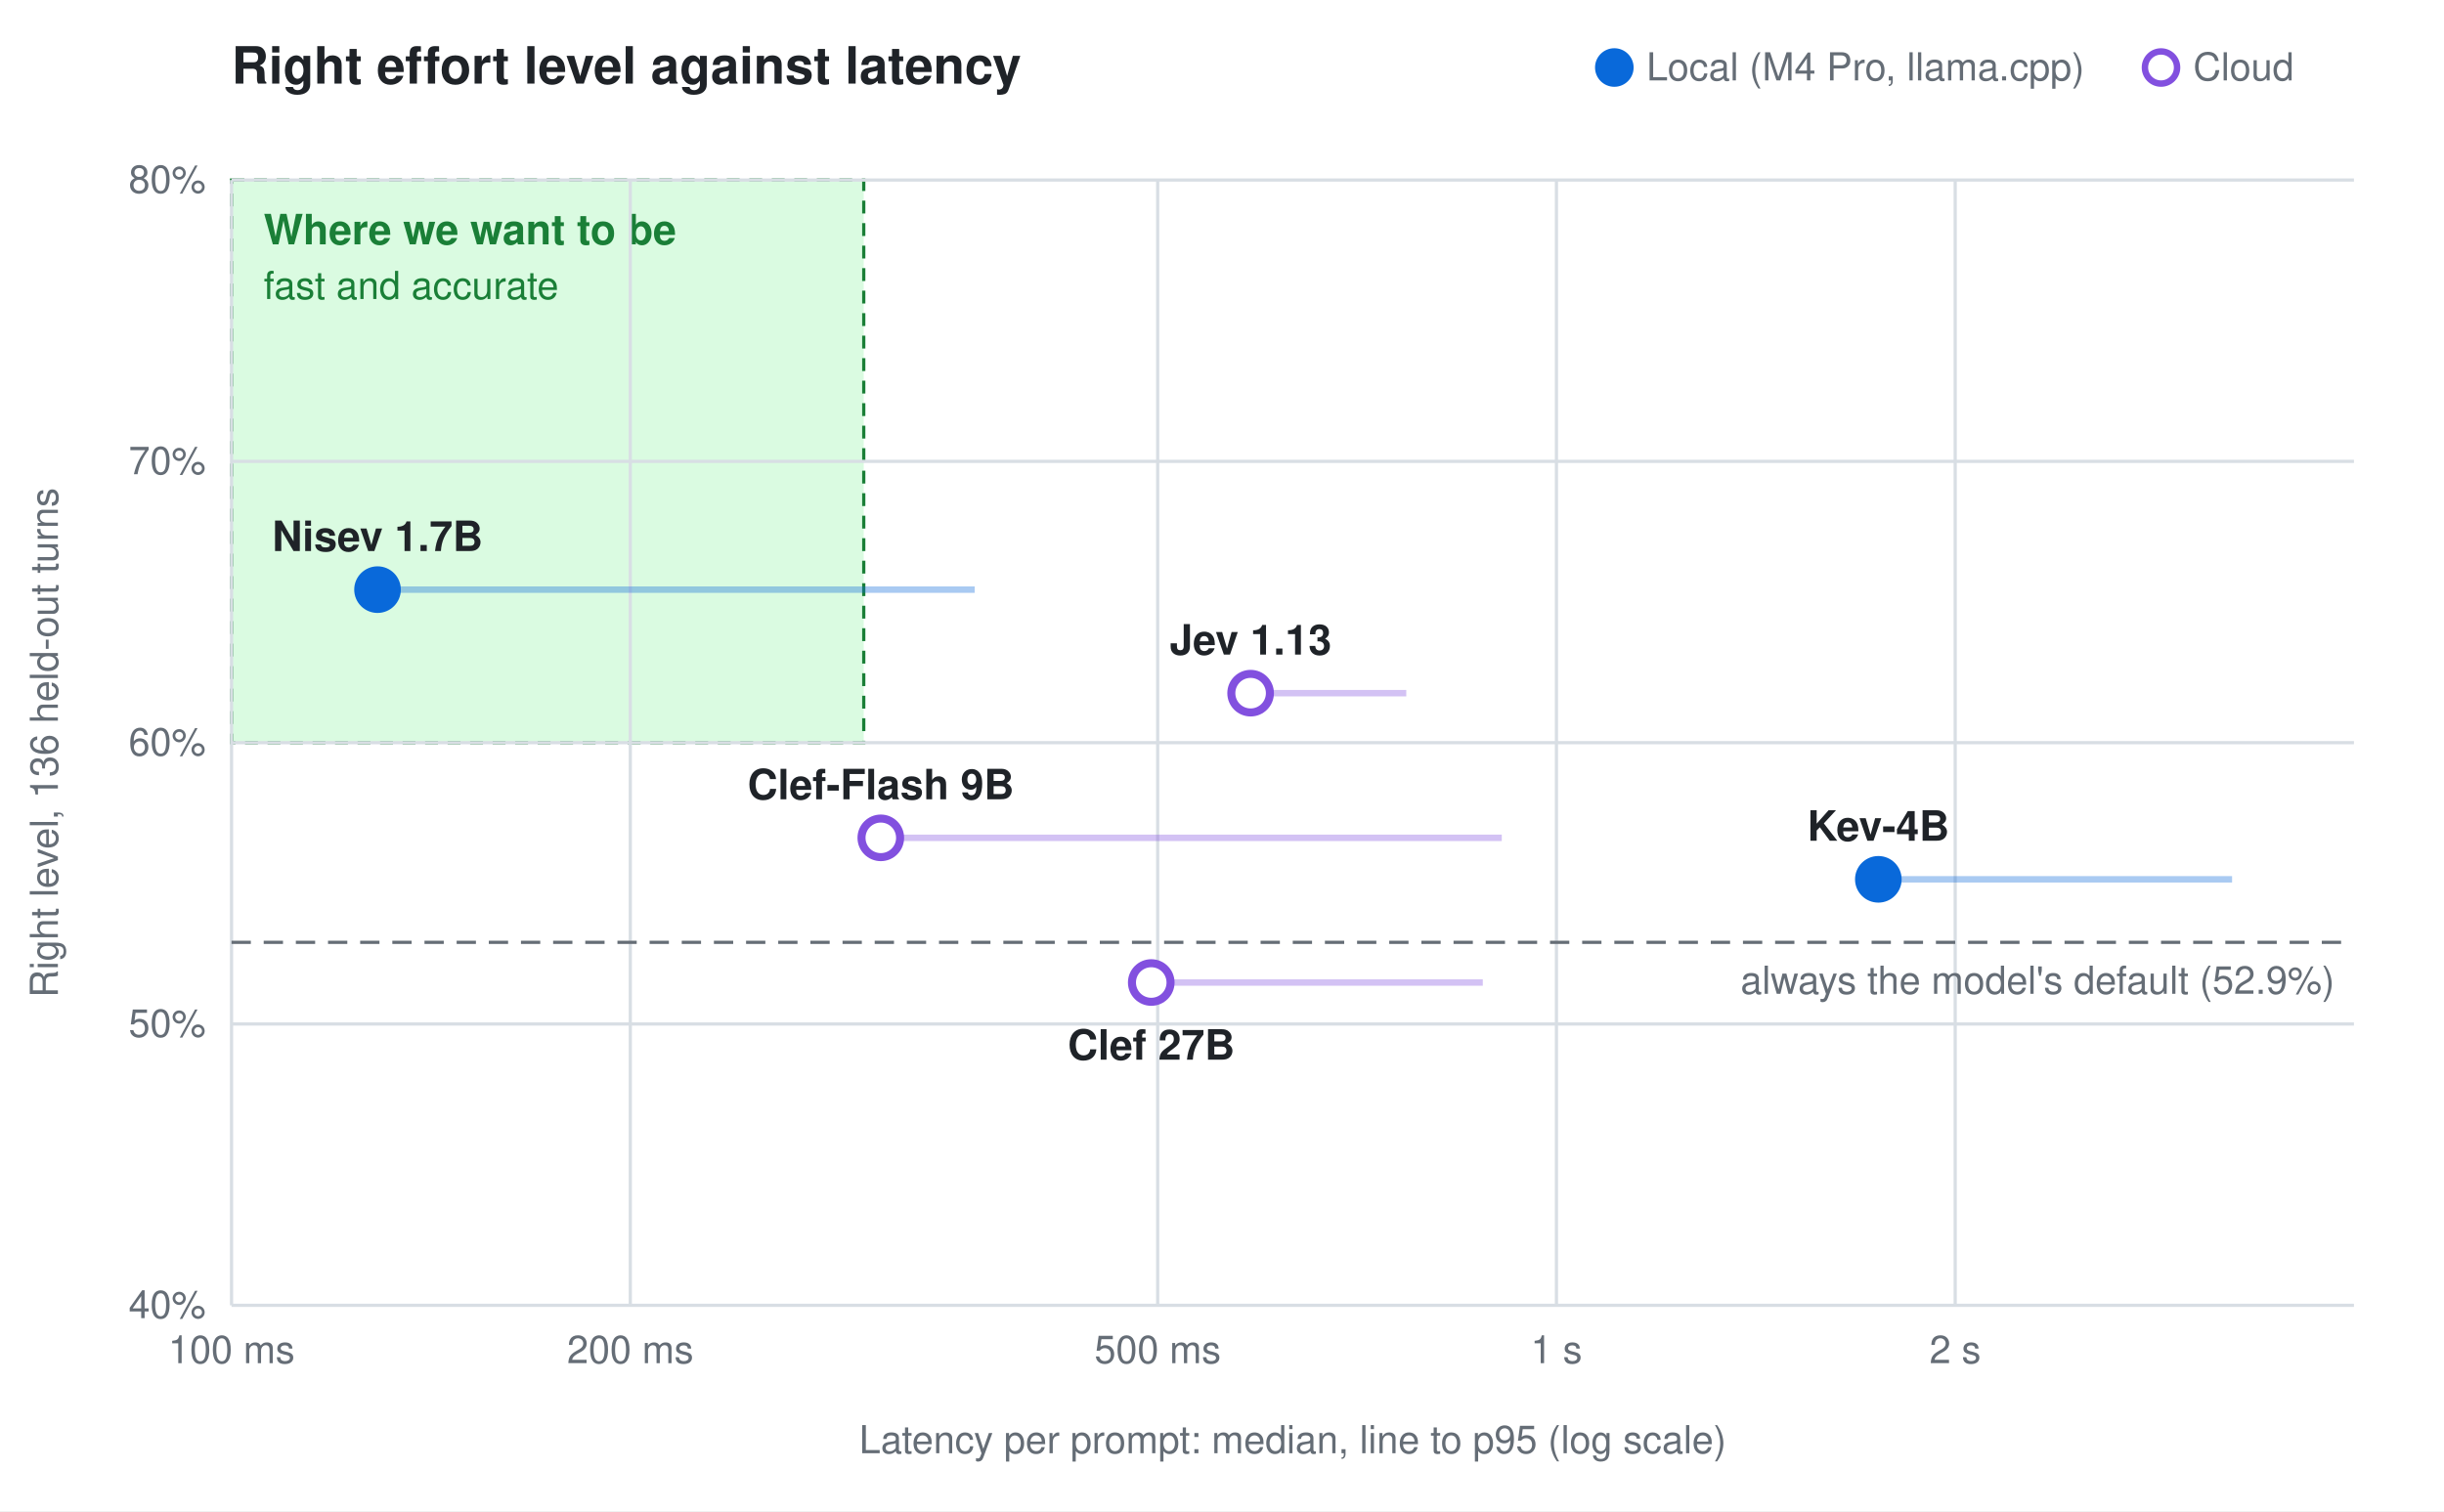
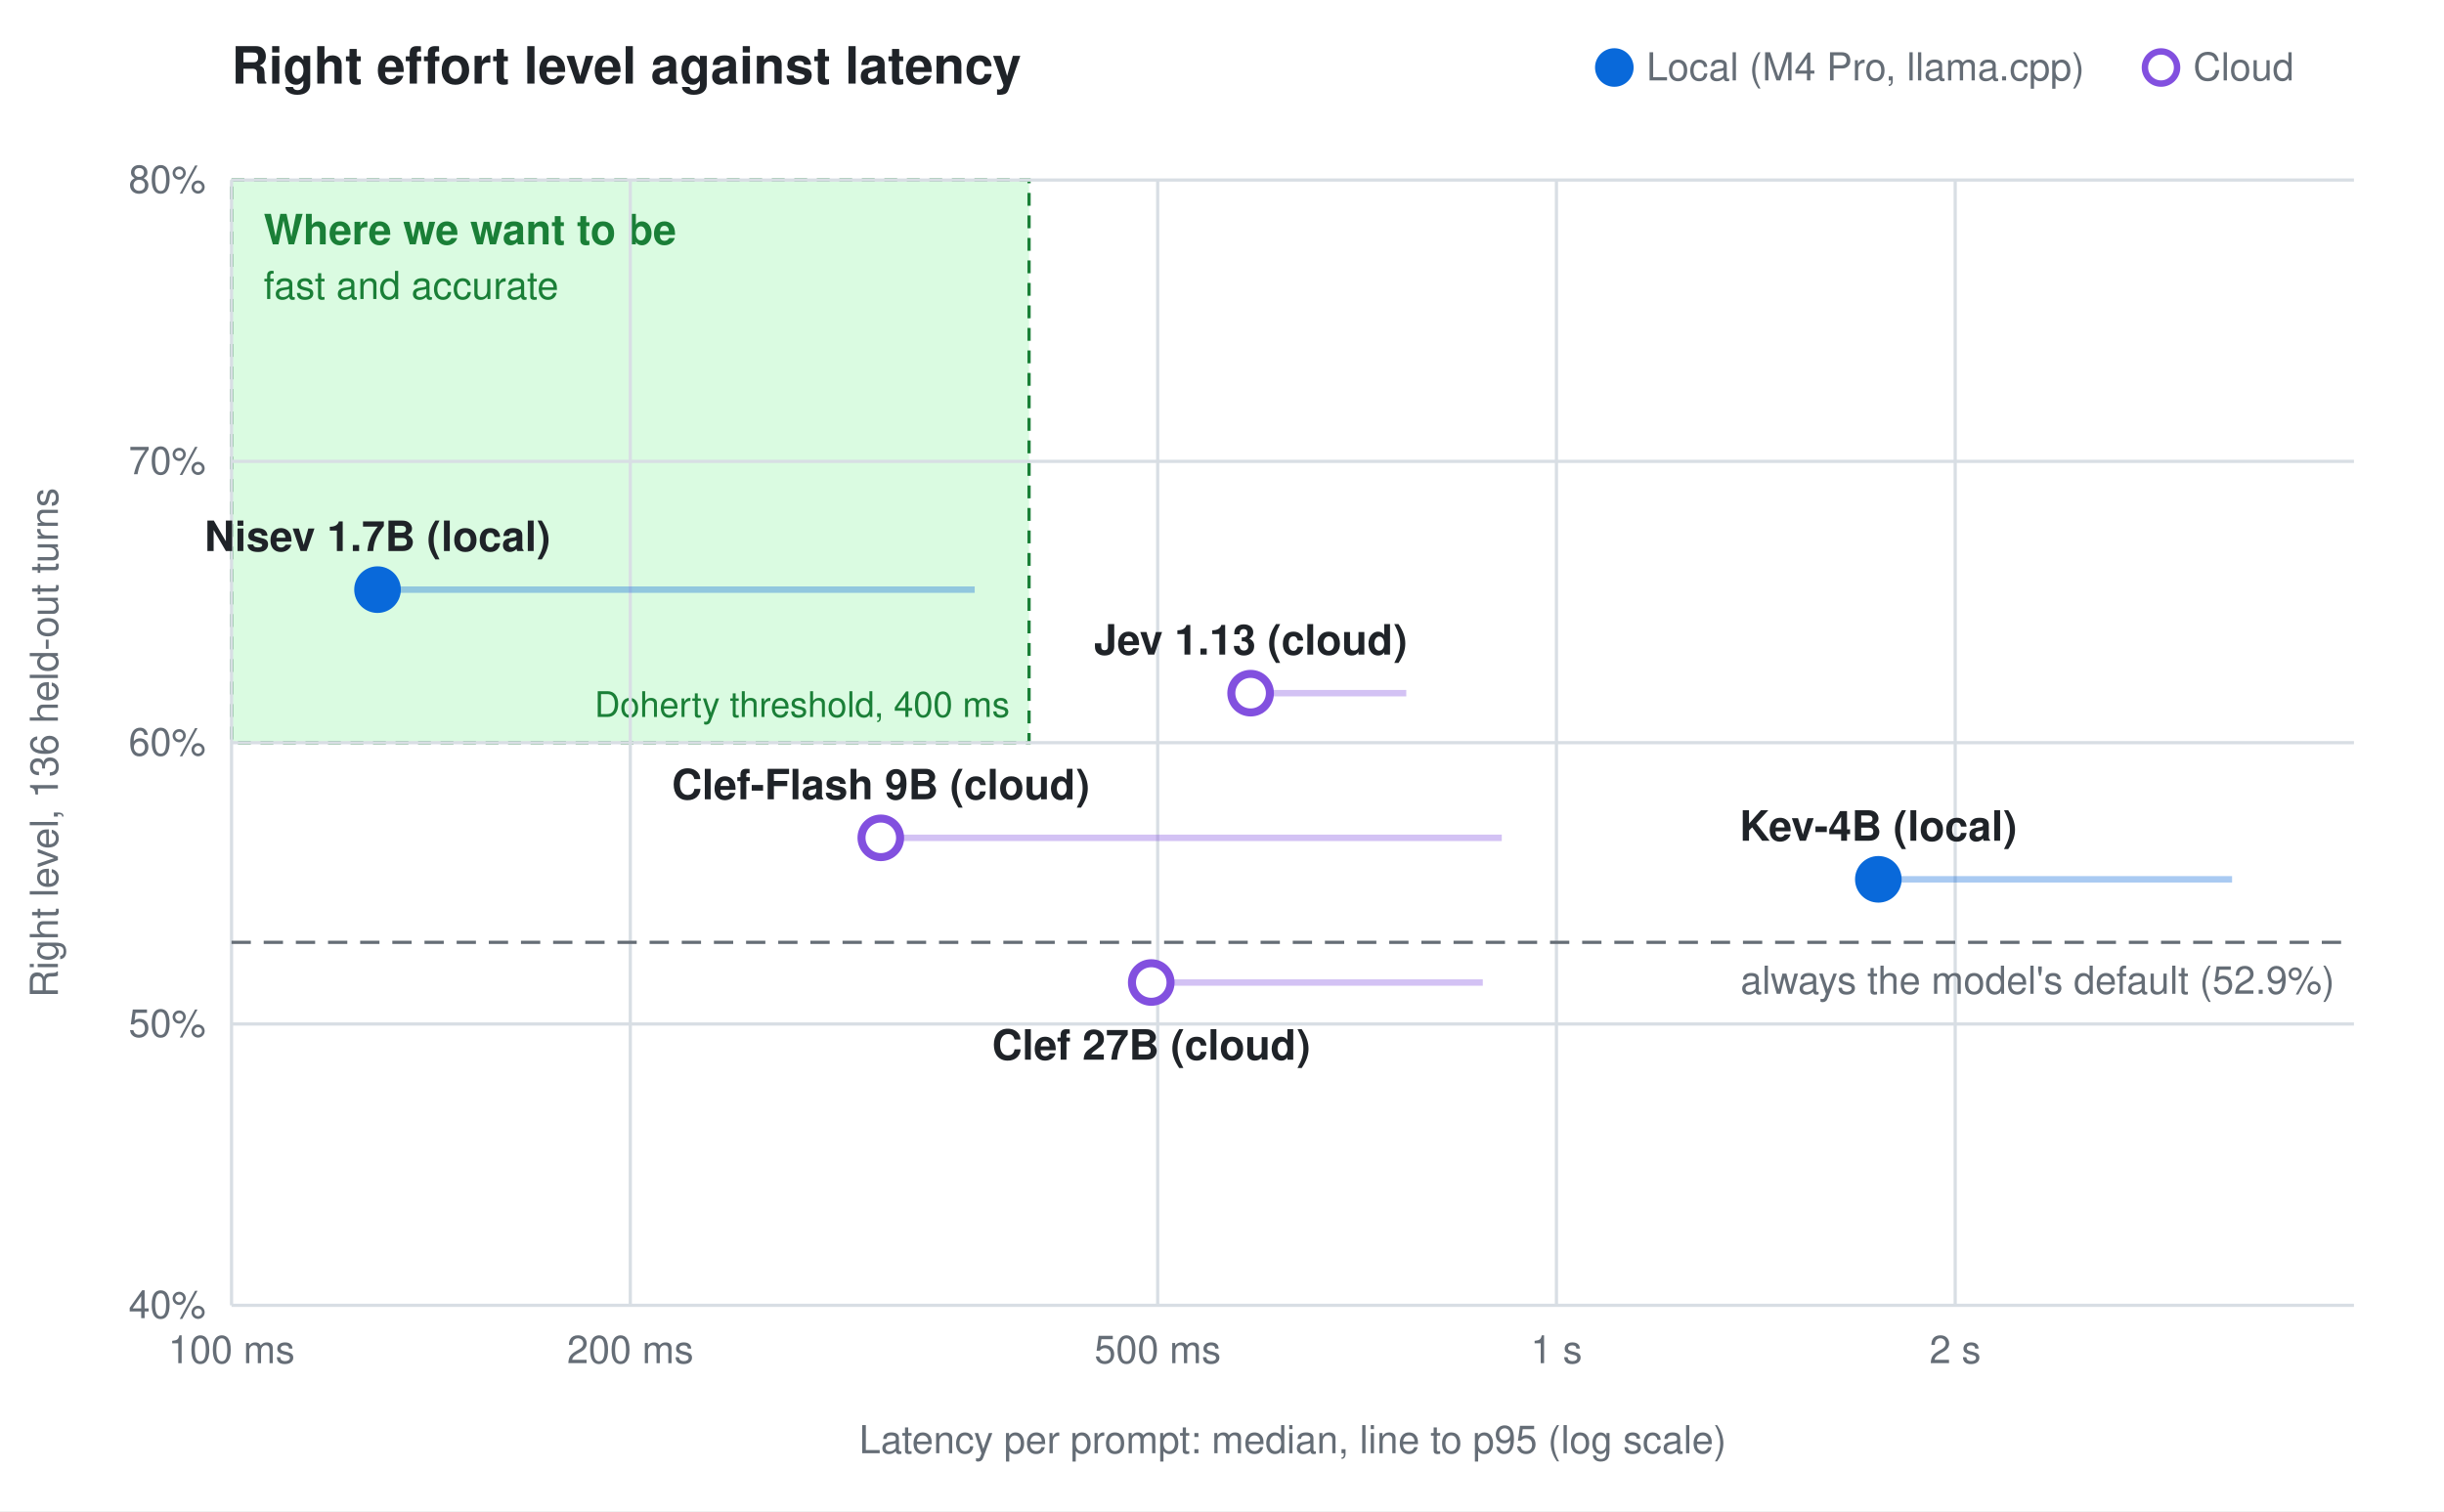
<svg xmlns="http://www.w3.org/2000/svg" viewBox="0 0 760 470" width="760" height="470" font-family="-apple-system, BlinkMacSystemFont, 'Segoe UI', Helvetica, Arial, sans-serif">
  <style>
  .bg { fill: #ffffff; } text { fill: #1f2328; font-size: 13px; } .muted { fill: #656d76; font-size: 12px; }
  .grid { stroke: #d8dee4; } .default { stroke: #656d76; }
  .zone { fill: #dafbe1; stroke: #1a7f37; } text.goal { fill: #1a7f37; }
  .local { fill: #0969da; stroke: #0969da; } .cloud { fill: #ffffff; stroke: #8250df; }
  .local-tail { stroke: #0969da; } .cloud-tail { stroke: #8250df; }
  @media (prefers-color-scheme: dark) {
    .bg { fill: #0d1117; } text { fill: #e6edf3; } .muted { fill: #8d96a0; }
    .grid { stroke: #30363d; } .default { stroke: #8d96a0; }
    .zone { fill: #12261e; stroke: #3fb950; } text.goal { fill: #3fb950; }
    .local { fill: #4493f8; stroke: #4493f8; } .cloud { fill: #0d1117; stroke: #ab7df8; }
    .local-tail { stroke: #4493f8; } .cloud-tail { stroke: #ab7df8; }
  }
</style>
  <rect class="bg" width="760" height="470" />
-   <rect x="72" y="56" width="196.6" height="175.0" class="zone" stroke-dasharray="4 3" />
+   <rect x="72" y="56" width="248.0" height="175.0" class="zone" stroke-dasharray="4 3" />
  <text x="82" y="76" class="goal" style="font-weight: 600">Where we want to be</text>
  <text x="82" y="93" class="goal" style="font-size: 12px">fast and accurate</text>
+   <text x="314.0" y="223.0" class="goal" text-anchor="end" style="font-size: 11px">Doherty threshold, 400 ms</text>
  <line class="grid" x1="72.0" x2="72.0" y1="56" y2="406" />
  <text class="muted" x="72.0" y="424" text-anchor="middle">100 ms</text>
  <line class="grid" x1="196.0" x2="196.0" y1="56" y2="406" />
  <text class="muted" x="196.0" y="424" text-anchor="middle">200 ms</text>
  <line class="grid" x1="360.0" x2="360.0" y1="56" y2="406" />
  <text class="muted" x="360.0" y="424" text-anchor="middle">500 ms</text>
  <line class="grid" x1="484.0" x2="484.0" y1="56" y2="406" />
  <text class="muted" x="484.0" y="424" text-anchor="middle">1 s</text>
  <line class="grid" x1="608.0" x2="608.0" y1="56" y2="406" />
  <text class="muted" x="608.0" y="424" text-anchor="middle">2 s</text>
  <line class="grid" x1="72" x2="732" y1="406.0" y2="406.0" />
  <text class="muted" x="64" y="410.0" text-anchor="end">40%</text>
  <line class="grid" x1="72" x2="732" y1="318.5" y2="318.5" />
  <text class="muted" x="64" y="322.5" text-anchor="end">50%</text>
  <line class="grid" x1="72" x2="732" y1="231.0" y2="231.0" />
  <text class="muted" x="64" y="235.0" text-anchor="end">60%</text>
  <line class="grid" x1="72" x2="732" y1="143.5" y2="143.5" />
  <text class="muted" x="64" y="147.5" text-anchor="end">70%</text>
  <line class="grid" x1="72" x2="732" y1="56.0" y2="56.0" />
  <text class="muted" x="64" y="60.0" text-anchor="end">80%</text>
  <line x1="72" x2="732" y1="293.1" y2="293.1" class="default" stroke-dasharray="6 4" />
  <text class="muted" x="726" y="309.1" text-anchor="end">always the model's default (52.9%)</text>
  <line x1="117.4" x2="303.1" y1="183.4" y2="183.4" class="local-tail" stroke-width="2" stroke-opacity="0.35" />
  <circle class="local" cx="117.4" cy="183.4" r="6" stroke-width="2.5" />
-   <text x="117.4" y="171.4" text-anchor="middle" style="font-weight: 600">Nisev 1.7B</text>
+   <text x="117.4" y="171.4" text-anchor="middle" style="font-weight: 600">Nisev 1.7B (local)</text>
  <line x1="584.1" x2="694.1" y1="273.5" y2="273.5" class="local-tail" stroke-width="2" stroke-opacity="0.35" />
  <circle class="local" cx="584.1" cy="273.5" r="6" stroke-width="2.5" />
-   <text x="584.1" y="261.5" text-anchor="middle" style="font-weight: 600">Kev-4B</text>
+   <text x="584.1" y="261.5" text-anchor="middle" style="font-weight: 600">Kev-4B (local)</text>
  <line x1="273.9" x2="467.0" y1="260.6" y2="260.6" class="cloud-tail" stroke-width="2" stroke-opacity="0.35" />
  <circle class="cloud" cx="273.9" cy="260.6" r="6" stroke-width="2.5" />
-   <text x="273.9" y="248.6" text-anchor="middle" style="font-weight: 600">Clef-Flash 9B</text>
+   <text x="273.9" y="248.6" text-anchor="middle" style="font-weight: 600">Clef-Flash 9B (cloud)</text>
  <line x1="358.0" x2="461.1" y1="305.6" y2="305.6" class="cloud-tail" stroke-width="2" stroke-opacity="0.35" />
  <circle class="cloud" cx="358.0" cy="305.6" r="6" stroke-width="2.5" />
-   <text x="358.0" y="329.6" text-anchor="middle" style="font-weight: 600">Clef 27B</text>
+   <text x="358.0" y="329.6" text-anchor="middle" style="font-weight: 600">Clef 27B (cloud)</text>
  <line x1="388.9" x2="437.3" y1="215.6" y2="215.6" class="cloud-tail" stroke-width="2" stroke-opacity="0.35" />
  <circle class="cloud" cx="388.9" cy="215.6" r="6" stroke-width="2.5" />
-   <text x="388.9" y="203.6" text-anchor="middle" style="font-weight: 600">Jev 1.13</text>
+   <text x="388.9" y="203.6" text-anchor="middle" style="font-weight: 600">Jev 1.13 (cloud)</text>
  <text x="72" y="26" style="font-size: 16px; font-weight: 600">Right effort level against latency</text>
  <text x="402" y="452" text-anchor="middle" class="muted">Latency per prompt: median, line to p95 (log scale)</text>
  <text transform="translate(18 231) rotate(-90)" text-anchor="middle" class="muted">Right level, 136 held-out turns</text>
  <circle class="local" cx="502" cy="21" r="5" stroke-width="2" />
  <text x="512" y="25" class="muted">Local (M4 Pro, llama.cpp)</text>
  <circle class="cloud" cx="672" cy="21" r="5" stroke-width="2" />
  <text x="682" y="25" class="muted">Cloud</text>
</svg>
